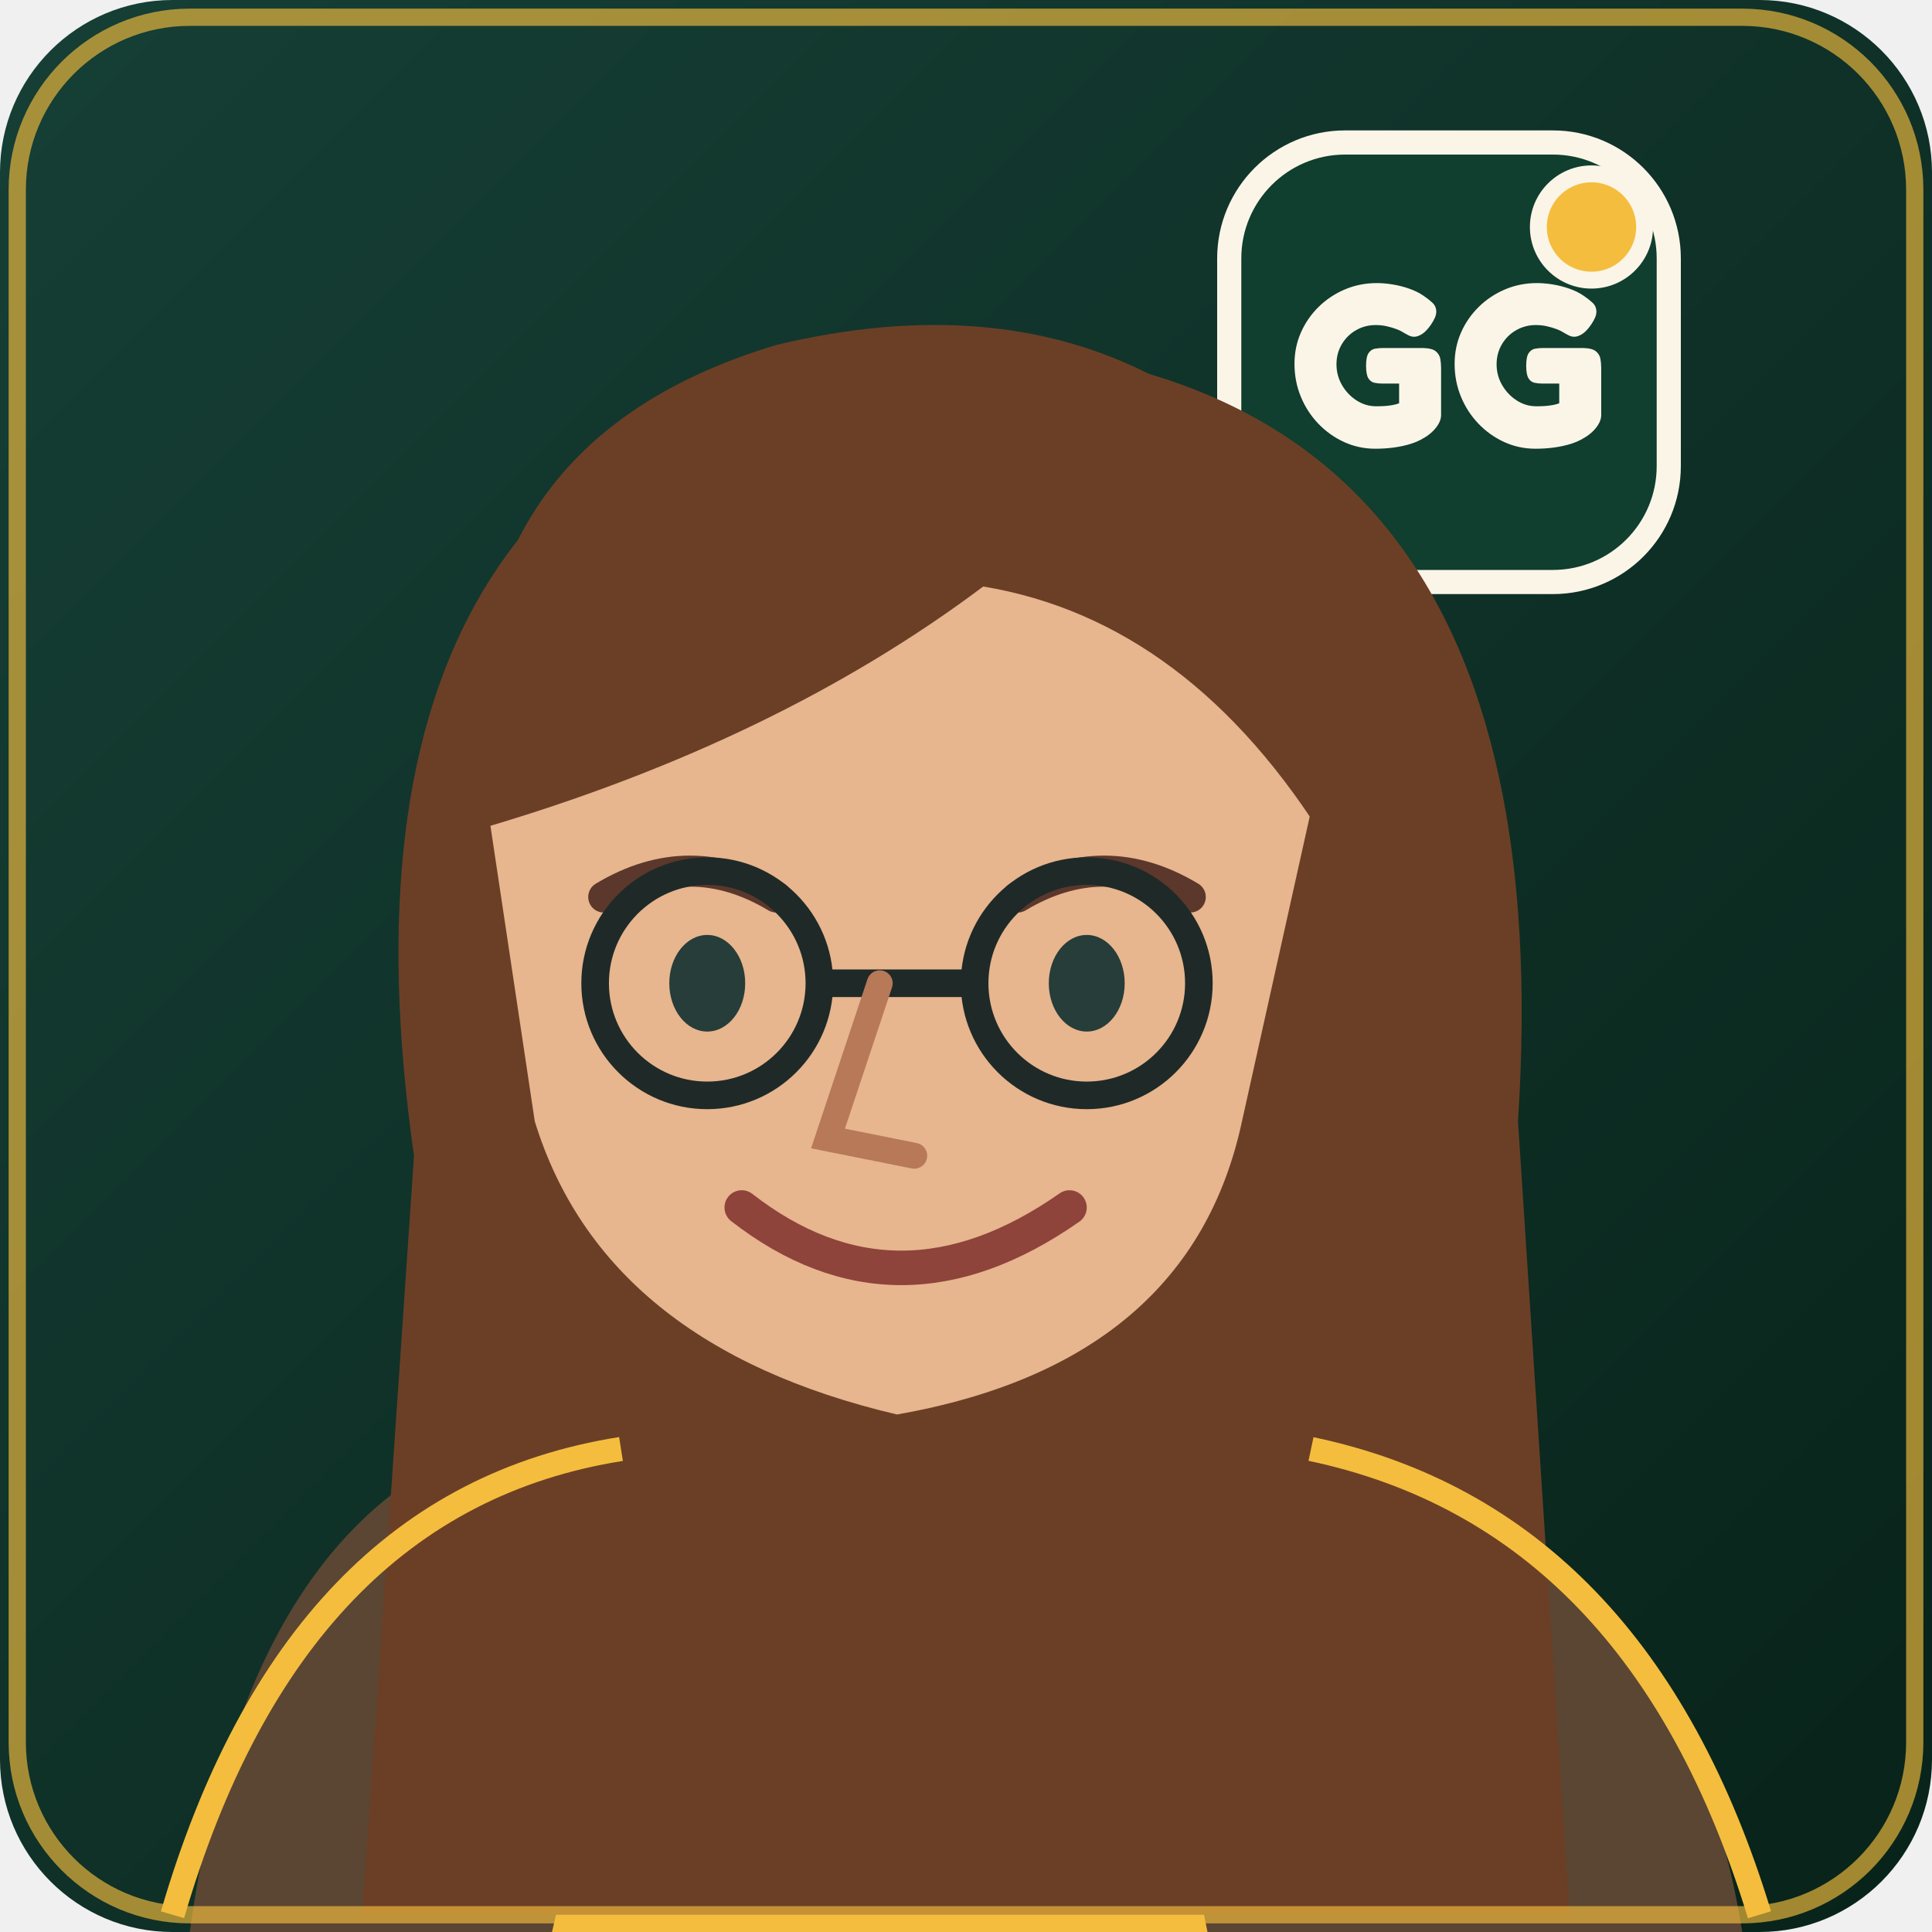
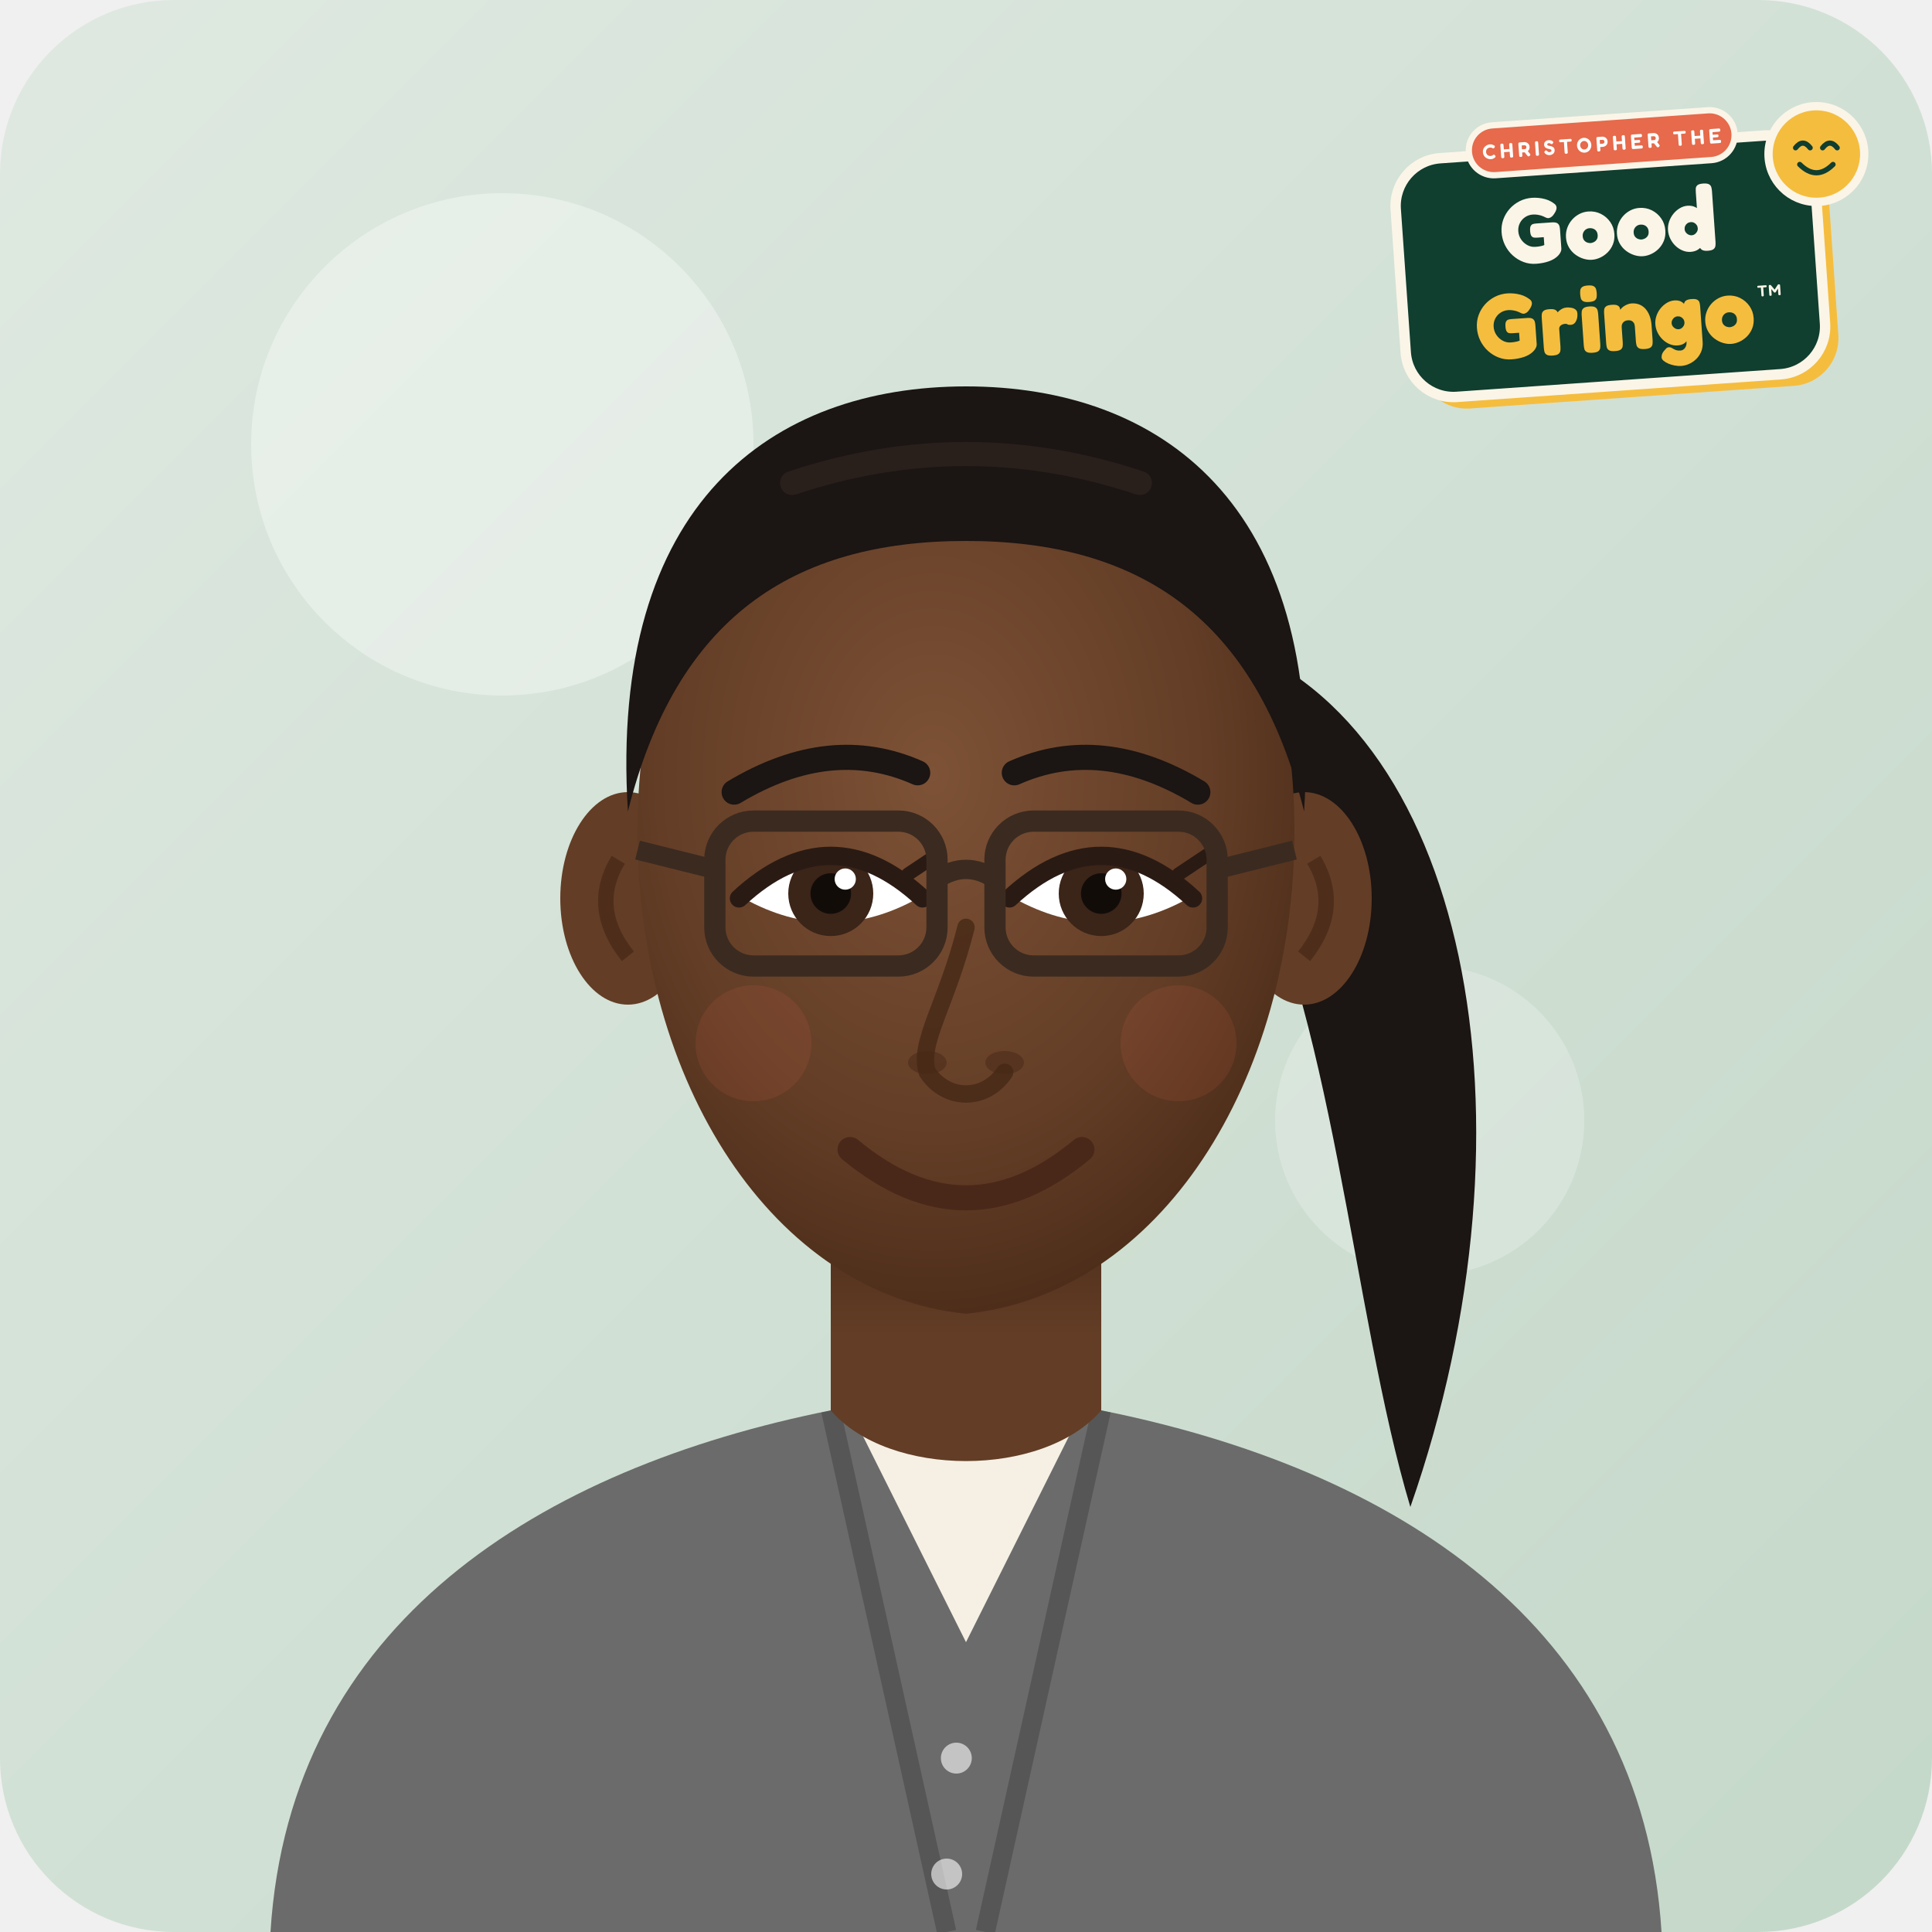
- <svg xmlns="http://www.w3.org/2000/svg" viewBox="0 0 112 112" role="img" aria-label="Cartoon portrait: AI persona, Partnerships, Argentina">
+ <svg xmlns="http://www.w3.org/2000/svg" viewBox="0 0 200 200" role="img" aria-label="Cartoon portrait: AI persona, Partnerships, Argentina">
  <defs>
    <linearGradient id="bg" x1="0" y1="0" x2="1" y2="1">
-       <stop stop-color="#163f36" />
-       <stop offset="1" stop-color="#082319" />
+       <stop stop-color="#dfe9e1" />
+       <stop offset="1" stop-color="#c4d8c9" />
+     </linearGradient>
+     <radialGradient id="sk" cx="45%" cy="38%" r="70%">
+       <stop offset="0" stop-color="#7d5236" />
+       <stop offset=".6" stop-color="#633d26" />
+       <stop offset="1" stop-color="#452815" />
+     </radialGradient>
+     <linearGradient id="nk" x1="0" y1="0" x2="0" y2="1">
+       <stop stop-color="#452815" />
+       <stop offset=".55" stop-color="#633d26" />
    </linearGradient>
  </defs>
-   <rect width="112" height="112" rx="10" fill="url(#bg)" />
-   <svg x="70" y="7" width="28" height="28" viewBox="0 0 400 400">
-     <rect x="18" y="18" width="364" height="364" rx="96" fill="#103E2F" stroke="#FBF5E8" stroke-width="20" />
-     <path d="M138.92 271.61Q125.24 271.61 113.175 266.1Q101.11 260.59 91.8 250.9Q82.49 241.21 77.265 228.48Q72.04 215.75 72.04 201.31Q72.04 187.44 77.36 175.375Q82.68 163.31 92.085 154.095Q101.49 144.88 113.84 139.655Q126.19 134.43 140.25 134.43Q146.33 134.43 153.36 135.57Q160.39 136.71 167.135 139.085Q173.88 141.46 178.82 144.88Q182.81 147.54 186.135 150.58Q189.46 153.62 189.46 158.18Q189.46 160.46 188.32 163.12Q187.18 165.78 185.09 168.82Q181.48 174.14 177.87 176.515Q174.26 178.89 171.03 178.89Q168.94 178.89 166.755 177.845Q164.57 176.8 160.77 174.52Q159.63 173.76 156.4 172.525Q153.17 171.29 148.705 170.245Q144.24 169.2 139.3 169.2Q130.37 169.2 122.96 173.475Q115.55 177.75 111.18 185.16Q106.81 192.57 106.81 201.69Q106.81 211.0 111.37 218.885Q115.93 226.77 123.435 231.615Q130.94 236.46 139.68 236.46Q143.1 236.46 146.425 236.27Q149.75 236.08 152.98 235.51Q156.21 234.94 158.68 233.99V217.65H144.62Q141.2 217.65 138.16 216.985Q135.12 216.32 133.22 213.28Q131.32 210.24 131.32 202.83Q131.32 195.42 133.41 192.38Q135.5 189.34 138.73 188.77Q141.96 188.2 145.19 188.2H178.44Q186.04 188.39 189.08 190.955Q192.12 193.52 192.785 197.13Q193.45 200.74 193.45 204.73V243.68Q193.45 249.0 188.89 254.605Q184.33 260.21 176.54 264.2Q171.79 266.67 165.9 268.285Q160.01 269.9 153.265 270.755Q146.52 271.61 138.92 271.61ZM271.53 271.61Q257.85 271.61 245.785 266.1Q233.72 260.59 224.41 250.9Q215.1 241.21 209.875 228.48Q204.65 215.75 204.65 201.31Q204.65 187.44 209.97 175.375Q215.29 163.31 224.695 154.095Q234.1 144.88 246.45 139.655Q258.8 134.43 272.86 134.43Q278.94 134.43 285.97 135.57Q293.0 136.71 299.745 139.085Q306.49 141.46 311.43 144.88Q315.42 147.54 318.745 150.58Q322.07 153.62 322.07 158.18Q322.07 160.46 320.93 163.12Q319.79 165.78 317.7 168.82Q314.09 174.14 310.48 176.515Q306.87 178.89 303.64 178.89Q301.55 178.89 299.365 177.845Q297.18 176.8 293.38 174.52Q292.24 173.76 289.01 172.525Q285.78 171.29 281.315 170.245Q276.85 169.2 271.91 169.2Q262.98 169.2 255.57 173.475Q248.16 177.75 243.79 185.16Q239.42 192.57 239.42 201.69Q239.42 211.0 243.98 218.885Q248.54 226.77 256.045 231.615Q263.55 236.46 272.29 236.46Q275.71 236.46 279.035 236.27Q282.36 236.08 285.59 235.51Q288.82 234.94 291.29 233.99V217.65H277.23Q273.81 217.65 270.77 216.985Q267.73 216.32 265.83 213.28Q263.93 210.24 263.93 202.83Q263.93 195.42 266.02 192.38Q268.11 189.34 271.34 188.77Q274.57 188.2 277.8 188.2H311.05Q318.65 188.39 321.69 190.955Q324.73 193.52 325.395 197.13Q326.06 200.74 326.06 204.73V243.68Q326.06 249.0 321.5 254.605Q316.94 260.21 309.15 264.2Q304.4 266.67 298.51 268.285Q292.62 269.9 285.875 270.755Q279.13 271.61 271.53 271.61Z" fill="#FBF5E8" />
-     <circle cx="318" cy="88" r="44" fill="#F5BD3E" stroke="#FBF5E8" stroke-width="14" />
+   <rect width="200" height="200" rx="18" fill="url(#bg)" />
+   <circle cx="52" cy="46" r="26" fill="#fff" opacity=".35" />
+   <circle cx="148" cy="116" r="16" fill="#fff" opacity=".22" />
+   <path d="M126 66 C152 74 160 116 146 156 C140 136 138 104 128 86 Z" fill="#1b1513" />
+   <path d="M28 200 C30 168 56 152 86 146 L114 146 C144 152 170 168 172 200 Z" fill="#6b6b6b" />
+   <path d="M88 146 L100 170 L112 146 Z" fill="#f6f0e4" />
+   <path d="M86 146 L98 200 M114 146 L102 200" stroke="#000" stroke-opacity=".2" stroke-width="2" />
+   <circle cx="99" cy="182" r="1.6" fill="#fff" opacity=".6" />
+   <circle cx="98" cy="194" r="1.6" fill="#fff" opacity=".6" />
+   <path d="M86 122 L86 146 C92 153 108 153 114 146 L114 122 Z" fill="url(#nk)" />
+   <ellipse cx="65" cy="93" rx="7" ry="11" fill="#633d26" />
+   <ellipse cx="135" cy="93" rx="7" ry="11" fill="#633d26" />
+   <path d="M64 89 Q61 94 65 99 M136 89 Q139 94 135 99" fill="none" stroke="#452815" stroke-width="1.6" opacity=".7" />
+   <path d="M66 86 C66 58 82 46 100 46 C118 46 134 58 134 86 C134 112 120 134 100 136 C80 134 66 112 66 86 Z" fill="url(#sk)" />
+   <path d="M76 82 Q86 76 95 80" fill="none" stroke="#1b1513" stroke-width="2.6" stroke-linecap="round" />
+   <path d="M105 80 Q114 76 124 82" fill="none" stroke="#1b1513" stroke-width="2.6" stroke-linecap="round" />
+   <path d="M77 93 Q86 85 95 93 Q86 98 77 93 Z" fill="#ffffff" />
+   <circle cx="86" cy="92.5" r="4.4" fill="#3b2418" />
+   <circle cx="86" cy="92.5" r="2.1" fill="#120c09" />
+   <circle cx="87.5" cy="91" r="1.1" fill="#fff" />
+   <path d="M76.5 93 Q86 84.2 95.5 93" fill="none" stroke="#2a1a14" stroke-width="1.9" stroke-linecap="round" />
+   <path d="M94 90.5 l3 -2" stroke="#2a1a14" stroke-width="1.4" stroke-linecap="round" />
+   <path d="M105 93 Q114 85 123 93 Q114 98 105 93 Z" fill="#ffffff" />
+   <circle cx="114" cy="92.5" r="4.4" fill="#3b2418" />
+   <circle cx="114" cy="92.5" r="2.1" fill="#120c09" />
+   <circle cx="115.5" cy="91" r="1.1" fill="#fff" />
+   <path d="M104.5 93 Q114 84.2 123.5 93" fill="none" stroke="#2a1a14" stroke-width="1.9" stroke-linecap="round" />
+   <path d="M122 90.5 l3 -2" stroke="#2a1a14" stroke-width="1.4" stroke-linecap="round" />
+   <path d="M100 96 C98 104 95 108 96 111 C98 114 102 114 104 111" fill="none" stroke="#452815" stroke-width="1.8" stroke-linecap="round" opacity=".8" />
+   <ellipse cx="96" cy="110" rx="2" ry="1.2" fill="#452815" opacity=".5" />
+   <ellipse cx="104" cy="110" rx="2" ry="1.2" fill="#452815" opacity=".5" />
+   <path d="M88 119 Q100 129 112 119" fill="none" stroke="#4a2819" stroke-width="2.6" stroke-linecap="round" />
+   <circle cx="78" cy="108" r="6" fill="#e66a4b" opacity=".12" />
+   <circle cx="122" cy="108" r="6" fill="#e66a4b" opacity=".12" />
+   <path d="M65 84 C63 52 80 40 100 40 C120 40 137 52 135 84 C130 64 118 56 100 56 C82 56 70 64 65 84 Z" fill="#1b1513" />
+   <path d="M82 50 Q100 44 118 50" fill="none" stroke="#3a2c26" stroke-width="2.5" opacity=".45" stroke-linecap="round" />
+   <rect x="74" y="85" width="23" height="15" rx="4" fill="none" stroke="#3b2a20" stroke-width="2.2" />
+   <rect x="103" y="85" width="23" height="15" rx="4" fill="none" stroke="#3b2a20" stroke-width="2.2" />
+   <path d="M97 91 Q100 89 103 91 M74 90 L66 88 M126 90 L134 88" fill="none" stroke="#3b2a20" stroke-width="2" />
+   <svg x="140" y="6" width="56" height="41" viewBox="0 0 520 380">
+     <g transform="rotate(-4 260 200)">
+       <rect x="58" y="96" width="404" height="230" rx="46" fill="#F5BD3E" />
+       <rect x="46" y="84" width="404" height="230" rx="46" fill="#103E2F" stroke="#FBF5E8" stroke-width="10" />
+       <path d="M176.94 191.672Q170.604 191.672 165.016 189.12Q159.428 186.568 155.116 182.08Q150.804 177.592 148.384 171.696Q145.964 165.8 145.964 159.112Q145.964 152.688 148.428 147.1Q150.892 141.512 155.248 137.244Q159.604 132.976 165.324 130.556Q171.044 128.136 177.556 128.136Q180.372 128.136 183.628 128.664Q186.884 129.192 190.008 130.292Q193.132 131.392 195.42 132.976Q197.268 134.208 198.808 135.616Q200.348 137.024 200.348 139.136Q200.348 140.192 199.82 141.424Q199.292 142.656 198.324 144.064Q196.652 146.528 194.98 147.628Q193.308 148.728 191.812 148.728Q190.844 148.728 189.832 148.244Q188.82 147.76 187.06 146.704Q186.532 146.352 185.036 145.78Q183.54 145.208 181.472 144.724Q179.404 144.24 177.116 144.24Q172.98 144.24 169.548 146.22Q166.116 148.2 164.092 151.632Q162.068 155.064 162.068 159.288Q162.068 163.6 164.18 167.252Q166.292 170.904 169.768 173.148Q173.244 175.392 177.292 175.392Q178.876 175.392 180.416 175.304Q181.956 175.216 183.452 174.952Q184.948 174.688 186.092 174.248V166.68H179.58Q177.996 166.68 176.588 166.372Q175.18 166.064 174.3 164.656Q173.42 163.248 173.42 159.816Q173.42 156.384 174.388 154.976Q175.356 153.568 176.852 153.304Q178.348 153.04 179.844 153.04H195.244Q198.764 153.128 200.172 154.316Q201.58 155.504 201.888 157.176Q202.196 158.848 202.196 160.696V178.736Q202.196 181.2 200.084 183.796Q197.972 186.392 194.364 188.24Q192.164 189.384 189.436 190.132Q186.708 190.88 183.584 191.276Q180.46 191.672 176.94 191.672ZM230.796 191.584Q226.748 191.584 222.612 189.956Q218.476 188.328 215.0 185.292Q211.524 182.256 209.456 177.988Q207.388 173.72 207.388 168.44Q207.388 163.6 209.236 159.376Q211.084 155.152 214.296 151.94Q217.508 148.728 221.688 146.88Q225.868 145.032 230.62 145.032Q237.132 145.032 242.412 148.156Q247.692 151.28 250.86 156.56Q254.028 161.84 254.028 168.352Q254.028 173.896 251.916 178.208Q249.804 182.52 246.372 185.512Q242.94 188.504 238.848 190.044Q234.756 191.584 230.796 191.584ZM230.62 175.48Q231.94 175.48 233.656 174.82Q235.372 174.16 236.648 172.576Q237.924 170.992 237.924 168.264Q237.924 166.064 237.0 164.48Q236.076 162.896 234.404 162.016Q232.732 161.136 230.532 161.136Q228.596 161.136 227.012 162.06Q225.428 162.984 224.46 164.612Q223.492 166.24 223.492 168.352Q223.492 170.992 224.724 172.576Q225.956 174.16 227.628 174.82Q229.3 175.48 230.62 175.48ZM279.9 191.584Q275.852 191.584 271.716 189.956Q267.58 188.328 264.104 185.292Q260.628 182.256 258.56 177.988Q256.492 173.72 256.492 168.44Q256.492 163.6 258.34 159.376Q260.188 155.152 263.4 151.94Q266.612 148.728 270.792 146.88Q274.972 145.032 279.724 145.032Q286.236 145.032 291.516 148.156Q296.796 151.28 299.964 156.56Q303.132 161.84 303.132 168.352Q303.132 173.896 301.02 178.208Q298.908 182.52 295.476 185.512Q292.044 188.504 287.952 190.044Q283.86 191.584 279.9 191.584ZM279.724 175.48Q281.044 175.48 282.76 174.82Q284.476 174.16 285.752 172.576Q287.028 170.992 287.028 168.264Q287.028 166.064 286.104 164.48Q285.18 162.896 283.508 162.016Q281.836 161.136 279.636 161.136Q277.7 161.136 276.116 162.06Q274.532 162.984 273.564 164.612Q272.596 166.24 272.596 168.352Q272.596 170.992 273.828 172.576Q275.06 174.16 276.732 174.82Q278.404 175.48 279.724 175.48ZM326.012 190.616Q322.052 190.616 318.4 188.812Q314.748 187.008 311.888 183.884Q309.028 180.76 307.356 176.712Q305.684 172.664 305.684 168.264Q305.684 164.04 307.356 160.08Q309.028 156.12 311.932 152.996Q314.836 149.872 318.488 148.024Q322.14 146.176 326.012 146.176Q330.236 146.176 333.316 147.98Q336.396 149.784 338.42 152.864Q340.444 155.944 341.456 159.904Q342.468 163.864 342.556 168.088Q342.644 172.4 341.676 176.404Q340.708 180.408 338.684 183.62Q336.66 186.832 333.536 188.724Q330.412 190.616 326.012 190.616ZM328.124 174.776Q329.796 174.776 331.204 173.896Q332.612 173.016 333.492 171.564Q334.372 170.112 334.372 168.44Q334.372 166.68 333.536 165.272Q332.7 163.864 331.292 162.984Q329.884 162.104 328.036 162.104Q326.276 162.104 324.824 162.94Q323.372 163.776 322.536 165.228Q321.7 166.68 321.7 168.44Q321.7 170.112 322.58 171.564Q323.46 173.016 324.956 173.896Q326.452 174.776 328.124 174.776ZM342.556 190.704Q339.036 190.704 337.276 189.648Q335.516 188.592 334.9 186.304V133.944Q334.9 132.008 335.12 130.16Q335.34 128.312 336.924 127.124Q338.508 125.936 342.468 125.936Q346.516 125.936 348.144 127.08Q349.772 128.224 350.124 130.028Q350.476 131.832 350.476 133.856V182.696Q350.476 184.632 350.124 186.48Q349.772 188.328 348.144 189.516Q346.516 190.704 342.556 190.704Z" fill="#FBF5E8" />
+       <path d="M146.888 281.672Q140.552 281.672 134.964 279.12Q129.376 276.568 125.064 272.08Q120.752 267.592 118.332 261.696Q115.912 255.8 115.912 249.112Q115.912 242.688 118.376 237.1Q120.84 231.512 125.196 227.244Q129.552 222.976 135.272 220.556Q140.992 218.136 147.504 218.136Q150.32 218.136 153.576 218.664Q156.832 219.192 159.956 220.292Q163.08 221.392 165.368 222.976Q167.216 224.208 168.756 225.616Q170.296 227.024 170.296 229.136Q170.296 230.192 169.768 231.424Q169.24 232.656 168.272 234.064Q166.6 236.528 164.928 237.628Q163.256 238.728 161.76 238.728Q160.792 238.728 159.78 238.244Q158.768 237.76 157.008 236.704Q156.48 236.352 154.984 235.78Q153.488 235.208 151.42 234.724Q149.352 234.24 147.064 234.24Q142.928 234.24 139.496 236.22Q136.064 238.2 134.04 241.632Q132.016 245.064 132.016 249.288Q132.016 253.6 134.128 257.252Q136.24 260.904 139.716 263.148Q143.192 265.392 147.24 265.392Q148.824 265.392 150.364 265.304Q151.904 265.216 153.4 264.952Q154.896 264.688 156.04 264.248V256.68H149.528Q147.944 256.68 146.536 256.372Q145.128 256.064 144.248 254.656Q143.368 253.248 143.368 249.816Q143.368 246.384 144.336 244.976Q145.304 243.568 146.8 243.304Q148.296 243.04 149.792 243.04H165.192Q168.712 243.128 170.12 244.316Q171.528 245.504 171.836 247.176Q172.144 248.848 172.144 250.696V268.736Q172.144 271.2 170.032 273.796Q167.92 276.392 164.312 278.24Q162.112 279.384 159.384 280.132Q156.656 280.88 153.532 281.276Q150.408 281.672 146.888 281.672ZM186.664 280.792Q182.704 280.792 181.032 279.604Q179.36 278.416 179.052 276.524Q178.744 274.632 178.744 272.696V244.008Q178.744 241.984 179.096 240.18Q179.448 238.376 181.12 237.232Q182.792 236.088 186.752 236.088Q190.624 236.088 192.252 237.144Q193.88 238.2 194.232 239.476Q194.584 240.752 194.584 241.456L193.176 240.928Q193.176 240.928 193.88 240.136Q194.584 239.344 195.948 238.288Q197.312 237.232 199.204 236.44Q201.096 235.648 203.472 235.648Q204.264 235.648 205.452 235.78Q206.64 235.912 208.004 236.264Q209.368 236.616 210.556 237.32Q211.744 238.024 212.492 239.168Q213.24 240.312 213.24 241.984Q213.24 246.384 211.348 249.464Q209.456 252.544 206.376 252.544Q204.704 252.544 204.0 252.324Q203.296 252.104 202.988 251.884Q202.68 251.664 202.284 251.444Q201.888 251.224 200.832 251.224Q199.512 251.224 198.412 251.532Q197.312 251.84 196.476 252.456Q195.64 253.072 195.2 253.908Q194.76 254.744 194.76 255.712V272.872Q194.76 274.808 194.408 276.656Q194.056 278.504 192.384 279.648Q190.712 280.792 186.664 280.792ZM225.12 280.792Q221.16 280.792 219.488 279.604Q217.816 278.416 217.508 276.568Q217.2 274.72 217.2 272.784V244.096Q217.2 242.16 217.552 240.356Q217.904 238.552 219.576 237.364Q221.248 236.176 225.208 236.176Q229.168 236.176 230.796 237.364Q232.424 238.552 232.776 240.4Q233.128 242.248 233.128 244.272V272.872Q233.128 274.808 232.776 276.656Q232.424 278.504 230.796 279.648Q229.168 280.792 225.12 280.792ZM225.12 231.864Q221.16 231.864 219.488 230.676Q217.816 229.488 217.508 227.64Q217.2 225.792 217.2 223.856Q217.2 221.832 217.552 220.028Q217.904 218.224 219.576 217.08Q221.248 215.936 225.208 215.936Q229.168 215.936 230.796 217.124Q232.424 218.312 232.776 220.16Q233.128 222.008 233.128 223.944Q233.128 225.88 232.776 227.728Q232.424 229.576 230.796 230.72Q229.168 231.864 225.12 231.864ZM246.768 280.704Q242.808 280.704 241.136 279.516Q239.464 278.328 239.156 276.48Q238.848 274.632 238.848 272.696V243.744Q238.848 241.808 239.2 240.048Q239.552 238.288 241.224 237.188Q242.896 236.088 246.856 236.088Q250.464 236.088 252.092 237.012Q253.72 237.936 254.16 239.256Q254.6 240.576 254.556 241.676Q254.512 242.776 254.688 243.04L253.984 243.568Q253.896 242.248 254.996 240.928Q256.096 239.608 257.9 238.508Q259.704 237.408 261.772 236.748Q263.84 236.088 265.688 236.088Q270.088 236.088 273.432 237.76Q276.776 239.432 279.02 242.468Q281.264 245.504 282.408 249.552Q283.552 253.6 283.552 258.352V272.784Q283.552 274.72 283.2 276.568Q282.848 278.416 281.22 279.56Q279.592 280.704 275.544 280.704Q271.496 280.704 269.824 279.516Q268.152 278.328 267.8 276.48Q267.448 274.632 267.448 272.696V258.352Q267.448 256.328 266.7 254.92Q265.952 253.512 264.588 252.764Q263.224 252.016 261.2 252.016Q259.264 252.016 257.812 252.808Q256.36 253.6 255.568 255.008Q254.776 256.416 254.776 258.352V272.784Q254.776 274.72 254.424 276.568Q254.072 278.416 252.444 279.56Q250.816 280.704 246.768 280.704ZM309.336 299.36Q306.256 299.36 303.044 298.524Q299.832 297.688 297.104 296.28Q294.376 294.872 292.704 293.244Q291.032 291.616 291.032 290.032Q291.032 288.272 291.692 286.776Q292.352 285.28 293.672 283.872Q295.08 282.376 296.136 281.496Q297.192 280.616 298.688 280.616Q300.008 280.616 301.02 281.232Q302.032 281.848 303.088 282.596Q304.144 283.344 305.684 283.96Q307.224 284.576 309.6 284.576Q310.92 284.576 312.064 284.004Q313.208 283.432 314.044 282.42Q314.88 281.408 315.408 280.044Q315.936 278.68 315.936 277.096V240.84Q316.288 238.2 318.136 237.056Q319.984 235.912 323.768 235.912Q327.64 235.912 329.224 237.056Q330.808 238.2 331.116 240.004Q331.424 241.808 331.424 243.744V277.624Q331.424 282.816 329.444 286.864Q327.464 290.912 324.208 293.684Q320.952 296.456 317.08 297.908Q313.208 299.36 309.336 299.36ZM307.136 279.472Q303.264 279.472 299.7 277.712Q296.136 275.952 293.32 272.872Q290.504 269.792 288.876 265.876Q287.248 261.96 287.248 257.648Q287.248 253.512 288.876 249.64Q290.504 245.768 293.364 242.732Q296.224 239.696 299.788 237.892Q303.352 236.088 307.136 236.088Q311.008 236.088 313.516 237.672Q316.024 239.256 317.476 242.16Q318.928 245.064 319.544 249.068Q320.16 253.072 320.16 257.912Q320.16 264.6 319.06 269.44Q317.96 274.28 315.144 276.876Q312.328 279.472 307.136 279.472ZM309.248 263.984Q310.92 263.984 312.284 263.104Q313.648 262.224 314.484 260.816Q315.32 259.408 315.32 257.824Q315.32 256.064 314.484 254.656Q313.648 253.248 312.24 252.412Q310.832 251.576 309.072 251.576Q307.4 251.576 305.992 252.456Q304.584 253.336 303.748 254.744Q302.912 256.152 302.912 257.824Q302.912 259.408 303.792 260.816Q304.672 262.224 306.124 263.104Q307.576 263.984 309.248 263.984ZM358.704 281.584Q354.656 281.584 350.52 279.956Q346.384 278.328 342.908 275.292Q339.432 272.256 337.364 267.988Q335.296 263.72 335.296 258.44Q335.296 253.6 337.144 249.376Q338.992 245.152 342.204 241.94Q345.416 238.728 349.596 236.88Q353.776 235.032 358.528 235.032Q365.04 235.032 370.32 238.156Q375.6 241.28 378.768 246.56Q381.936 251.84 381.936 258.352Q381.936 263.896 379.824 268.208Q377.712 272.52 374.28 275.512Q370.848 278.504 366.756 280.044Q362.664 281.584 358.704 281.584ZM358.528 265.48Q359.848 265.48 361.564 264.82Q363.28 264.16 364.556 262.576Q365.832 260.992 365.832 258.264Q365.832 256.064 364.908 254.48Q363.984 252.896 362.312 252.016Q360.64 251.136 358.44 251.136Q356.504 251.136 354.92 252.06Q353.336 252.984 352.368 254.612Q351.4 256.24 351.4 258.352Q351.4 260.992 352.632 262.576Q353.864 264.16 355.536 264.82Q357.208 265.48 358.528 265.48Z" fill="#F5BD3E" />
+       <path d="M395.59 227.639Q395.845 227.639 396.059 227.684Q396.273 227.729 396.412 227.933Q396.55 228.137 396.55 228.621Q396.55 229.09 396.41 229.3Q396.269 229.51 396.048 229.553Q395.827 229.596 395.572 229.596H393.157V237.029Q393.157 237.317 393.1 237.572Q393.044 237.827 392.812 237.985Q392.579 238.143 392.02 238.143Q391.484 238.143 391.246 237.979Q391.008 237.816 390.959 237.559Q390.91 237.303 390.91 237.014V229.596H388.473Q388.229 229.596 388.008 229.548Q387.787 229.499 387.646 229.294Q387.505 229.09 387.505 228.61Q387.505 228.137 387.644 227.933Q387.783 227.729 388.01 227.684Q388.237 227.639 388.477 227.639ZM399.635 238.131Q399.107 238.131 398.869 237.972Q398.63 237.812 398.572 237.55Q398.514 237.287 398.514 236.98V228.782Q398.514 228.498 398.572 228.244Q398.63 227.991 398.87 227.826Q399.11 227.661 399.665 227.661Q400.052 227.661 400.241 227.71Q400.43 227.759 400.524 227.837Q400.618 227.916 400.715 228.029L404.094 232.581H403.877L407.259 228.025Q407.387 227.882 407.503 227.808Q407.619 227.732 407.81 227.697Q408.002 227.661 408.339 227.661Q408.883 227.661 409.121 227.826Q409.359 227.991 409.417 228.254Q409.475 228.516 409.475 228.812V237.01Q409.475 237.291 409.417 237.552Q409.359 237.812 409.119 237.972Q408.879 238.131 408.324 238.131Q407.784 238.131 407.546 237.966Q407.308 237.801 407.25 237.533Q407.192 237.265 407.192 236.98V231.632L404.953 234.798Q404.897 234.869 404.792 234.993Q404.687 235.116 404.499 235.212Q404.312 235.308 403.985 235.308Q403.659 235.308 403.47 235.212Q403.28 235.116 403.177 234.998Q403.074 234.88 403.007 234.79L400.783 231.644V237.01Q400.783 237.291 400.725 237.552Q400.667 237.812 400.429 237.972Q400.19 238.131 399.635 238.131Z" fill="#FBF5E8" />
+       <rect x="120" y="56" width="256" height="48" rx="24" fill="#E66A4B" stroke="#FBF5E8" stroke-width="6" />
+       <path d="M140.595 88.335Q139.715 88.335 138.735 88.062Q137.755 87.79 136.812 87.228Q135.87 86.665 135.108 85.798Q134.345 84.93 133.893 83.757Q133.44 82.585 133.44 81.09Q133.44 79.645 133.893 78.51Q134.345 77.375 135.1 76.535Q135.855 75.695 136.798 75.153Q137.74 74.61 138.735 74.34Q139.73 74.07 140.64 74.065Q141.655 74.065 142.415 74.3Q143.175 74.535 143.653 74.792Q144.13 75.05 144.265 75.14Q144.625 75.37 144.945 75.65Q145.265 75.93 145.275 76.375Q145.285 76.62 145.19 76.855Q145.095 77.09 144.915 77.34Q144.595 77.795 144.303 78.005Q144.01 78.215 143.72 78.215Q143.48 78.215 143.265 78.095Q143.05 77.975 142.74 77.775Q142.605 77.68 142.34 77.532Q142.075 77.385 141.633 77.257Q141.19 77.13 140.515 77.13Q139.825 77.13 139.11 77.377Q138.395 77.625 137.8 78.125Q137.205 78.625 136.845 79.392Q136.485 80.16 136.485 81.19Q136.485 82.235 136.853 82.998Q137.22 83.76 137.815 84.26Q138.41 84.76 139.125 85.007Q139.84 85.255 140.515 85.255Q141.115 85.255 141.543 85.142Q141.97 85.03 142.288 84.858Q142.605 84.685 142.815 84.55Q143.035 84.4 143.265 84.28Q143.495 84.16 143.735 84.16Q144.025 84.16 144.31 84.382Q144.595 84.605 144.9 85.075Q145.08 85.35 145.175 85.597Q145.27 85.845 145.26 86.075Q145.25 86.505 144.93 86.778Q144.61 87.05 144.25 87.265Q144.1 87.35 143.643 87.618Q143.185 87.885 142.425 88.11Q141.665 88.335 140.595 88.335ZM160.635 88.175Q159.905 88.175 159.588 87.957Q159.27 87.74 159.198 87.382Q159.125 87.025 159.125 86.64V75.715Q159.125 75.33 159.2 74.983Q159.275 74.635 159.593 74.418Q159.91 74.2 160.655 74.2Q161.4 74.2 161.71 74.418Q162.02 74.635 162.093 74.983Q162.165 75.33 162.165 75.735V86.66Q162.165 87.045 162.09 87.392Q162.015 87.74 161.698 87.957Q161.38 88.175 160.635 88.175ZM152.15 88.175Q151.42 88.175 151.103 87.957Q150.785 87.74 150.713 87.382Q150.64 87.025 150.64 86.64V75.715Q150.64 75.33 150.715 74.983Q150.79 74.635 151.108 74.418Q151.425 74.2 152.17 74.2Q152.915 74.2 153.225 74.418Q153.535 74.635 153.608 74.983Q153.68 75.33 153.68 75.735V86.66Q153.68 87.045 153.605 87.392Q153.53 87.74 153.213 87.957Q152.895 88.175 152.15 88.175ZM153.195 82.455V79.815H159.445L159.44 82.455ZM169.5 88.175Q168.77 88.175 168.453 87.957Q168.135 87.74 168.063 87.382Q167.99 87.025 167.99 86.64V75.71Q167.99 75.33 168.068 74.985Q168.145 74.64 168.463 74.42Q168.78 74.2 169.52 74.2H173.67Q174.505 74.2 175.363 74.502Q176.22 74.805 176.94 75.42Q177.66 76.035 178.103 76.957Q178.545 77.88 178.545 79.135Q178.545 79.98 178.293 80.765Q178.04 81.55 177.538 82.203Q177.035 82.855 176.3 83.328Q175.565 83.8 174.595 84.01H171.03V86.66Q171.03 87.045 170.955 87.392Q170.88 87.74 170.563 87.957Q170.245 88.175 169.5 88.175ZM177.945 87.78Q177.205 88.325 176.763 88.208Q176.32 88.09 175.835 87.425L172.315 82.385L175.745 81.94L178.32 85.635Q178.655 86.125 178.743 86.465Q178.83 86.805 178.64 87.105Q178.45 87.405 177.945 87.78ZM171.03 80.995H173.82Q174.09 80.995 174.39 80.893Q174.69 80.79 174.938 80.562Q175.185 80.335 175.345 79.98Q175.505 79.625 175.505 79.115Q175.505 78.545 175.268 78.125Q175.03 77.705 174.61 77.475Q174.19 77.245 173.63 77.245H171.03ZM185.545 88.19Q184.815 88.19 184.498 87.972Q184.18 87.755 184.108 87.398Q184.035 87.04 184.035 86.655V75.715Q184.035 75.33 184.11 74.983Q184.185 74.635 184.503 74.418Q184.82 74.2 185.565 74.2Q186.31 74.2 186.62 74.418Q186.93 74.635 187.003 74.983Q187.075 75.33 187.075 75.735V86.675Q187.075 87.06 187 87.407Q186.925 87.755 186.608 87.972Q186.29 88.19 185.545 88.19ZM197.3 88.385Q196.235 88.385 195.445 88.125Q194.655 87.865 194.11 87.49Q193.565 87.115 193.238 86.762Q192.91 86.41 192.79 86.225Q192.455 85.79 192.373 85.453Q192.29 85.115 192.46 84.78Q192.63 84.445 193.06 84.05Q193.47 83.675 193.845 83.645Q194.22 83.615 194.578 83.835Q194.935 84.055 195.275 84.46Q195.76 85.05 196.228 85.28Q196.695 85.51 197.22 85.51Q197.88 85.51 198.34 85.343Q198.8 85.175 199.043 84.83Q199.285 84.485 199.285 83.945Q199.285 83.505 198.953 83.232Q198.62 82.96 198.073 82.765Q197.525 82.57 196.853 82.38Q196.18 82.19 195.51 81.925Q195.065 81.76 194.638 81.525Q194.21 81.29 193.838 80.985Q193.465 80.68 193.19 80.26Q192.915 79.84 192.763 79.3Q192.61 78.76 192.61 78.065Q192.61 76.885 193.195 75.968Q193.78 75.05 194.813 74.517Q195.845 73.985 197.17 73.985Q198.07 73.985 198.745 74.14Q199.42 74.295 199.88 74.517Q200.34 74.74 200.613 74.95Q200.885 75.16 200.985 75.275Q201.545 75.8 201.6 76.172Q201.655 76.545 201.18 77.205Q200.67 77.9 200.185 77.98Q199.7 78.06 199.075 77.64Q198.84 77.415 198.598 77.235Q198.355 77.055 198.025 76.95Q197.695 76.845 197.15 76.845Q196.845 76.845 196.563 76.935Q196.28 77.025 196.078 77.185Q195.875 77.345 195.755 77.575Q195.635 77.805 195.635 78.085Q195.635 78.55 195.943 78.83Q196.25 79.11 196.765 79.278Q197.28 79.445 197.908 79.595Q198.535 79.745 199.19 79.945Q199.79 80.14 200.358 80.43Q200.925 80.72 201.365 81.165Q201.805 81.61 202.073 82.27Q202.34 82.93 202.34 83.885Q202.34 85.085 201.878 85.947Q201.415 86.81 200.66 87.345Q199.905 87.88 199.023 88.132Q198.14 88.385 197.3 88.385ZM218.03 74.185Q218.37 74.185 218.655 74.245Q218.94 74.305 219.125 74.578Q219.31 74.85 219.31 75.495Q219.31 76.12 219.123 76.4Q218.935 76.68 218.64 76.738Q218.345 76.795 218.005 76.795H214.785V86.705Q214.785 87.09 214.71 87.43Q214.635 87.77 214.325 87.98Q214.015 88.19 213.27 88.19Q212.555 88.19 212.238 87.972Q211.92 87.755 211.855 87.412Q211.79 87.07 211.79 86.685V76.795H208.54Q208.215 76.795 207.92 76.73Q207.625 76.665 207.438 76.392Q207.25 76.12 207.25 75.48Q207.25 74.85 207.435 74.578Q207.62 74.305 207.923 74.245Q208.225 74.185 208.545 74.185ZM231.1 88.38Q229.653 88.38 228.389 87.832Q227.125 87.285 226.168 86.31Q225.21 85.335 224.665 84.054Q224.12 82.773 224.12 81.309Q224.12 79.805 224.648 78.488Q225.176 77.171 226.111 76.178Q227.045 75.185 228.283 74.625Q229.521 74.065 230.932 74.065Q232.385 74.065 233.649 74.611Q234.913 75.157 235.861 76.137Q236.809 77.117 237.35 78.421Q237.89 79.725 237.89 81.233Q237.89 82.701 237.363 83.996Q236.835 85.29 235.895 86.28Q234.956 87.269 233.73 87.825Q232.505 88.38 231.1 88.38ZM230.995 85.335Q231.795 85.335 232.498 85.02Q233.2 84.705 233.728 84.15Q234.255 83.595 234.55 82.843Q234.845 82.091 234.845 81.226Q234.845 80.375 234.543 79.63Q234.24 78.885 233.71 78.315Q233.18 77.745 232.488 77.428Q231.797 77.11 231.008 77.11Q230.22 77.11 229.525 77.428Q228.83 77.745 228.3 78.312Q227.77 78.88 227.468 79.63Q227.165 80.379 227.165 81.234Q227.165 82.075 227.47 82.823Q227.776 83.571 228.303 84.135Q228.83 84.7 229.52 85.017Q230.209 85.335 230.995 85.335ZM244.695 88.175Q243.965 88.175 243.648 87.957Q243.33 87.74 243.258 87.382Q243.185 87.025 243.185 86.64V75.715Q243.185 75.335 243.263 74.987Q243.34 74.64 243.66 74.42Q243.98 74.2 244.715 74.2H248.825Q249.65 74.2 250.508 74.505Q251.365 74.81 252.095 75.433Q252.825 76.055 253.273 76.975Q253.72 77.895 253.72 79.14Q253.72 80.37 253.273 81.287Q252.825 82.205 252.093 82.817Q251.36 83.43 250.503 83.735Q249.645 84.04 248.805 84.04H246.23V86.66Q246.23 87.045 246.155 87.392Q246.08 87.74 245.763 87.957Q245.445 88.175 244.695 88.175ZM246.23 80.995H248.825Q249.265 80.995 249.693 80.805Q250.12 80.615 250.408 80.197Q250.695 79.78 250.695 79.115Q250.695 78.555 250.453 78.135Q250.21 77.715 249.788 77.48Q249.365 77.245 248.805 77.245H246.23ZM269.055 88.175Q268.325 88.175 268.008 87.957Q267.69 87.74 267.618 87.382Q267.545 87.025 267.545 86.64V75.715Q267.545 75.33 267.62 74.983Q267.695 74.635 268.013 74.418Q268.33 74.2 269.075 74.2Q269.82 74.2 270.13 74.418Q270.44 74.635 270.513 74.983Q270.585 75.33 270.585 75.735V86.66Q270.585 87.045 270.51 87.392Q270.435 87.74 270.118 87.957Q269.8 88.175 269.055 88.175ZM260.57 88.175Q259.84 88.175 259.523 87.957Q259.205 87.74 259.133 87.382Q259.06 87.025 259.06 86.64V75.715Q259.06 75.33 259.135 74.983Q259.21 74.635 259.528 74.418Q259.845 74.2 260.59 74.2Q261.335 74.2 261.645 74.418Q261.955 74.635 262.028 74.983Q262.1 75.33 262.1 75.735V86.66Q262.1 87.045 262.025 87.392Q261.95 87.74 261.633 87.957Q261.315 88.175 260.57 88.175ZM261.615 82.455V79.815H267.865L267.86 82.455ZM277.965 88.19Q277.235 88.19 276.918 87.972Q276.6 87.755 276.528 87.398Q276.455 87.04 276.455 86.655V75.715Q276.455 74.85 276.798 74.525Q277.14 74.2 278.025 74.2H285.585Q285.985 74.2 286.325 74.275Q286.665 74.35 286.88 74.667Q287.095 74.985 287.095 75.735Q287.095 76.465 286.878 76.782Q286.66 77.1 286.313 77.172Q285.965 77.245 285.565 77.245H279.495V79.815H283.625Q284.025 79.815 284.328 79.882Q284.63 79.95 284.81 80.222Q284.99 80.495 284.99 81.155Q284.99 81.78 284.81 82.06Q284.63 82.34 284.31 82.398Q283.99 82.455 283.585 82.455H279.495V85.145H285.585Q285.985 85.145 286.325 85.22Q286.665 85.295 286.88 85.613Q287.095 85.93 287.095 86.675Q287.095 87.405 286.878 87.722Q286.66 88.04 286.313 88.115Q285.965 88.19 285.565 88.19ZM294.12 88.175Q293.39 88.175 293.073 87.957Q292.755 87.74 292.683 87.382Q292.61 87.025 292.61 86.64V75.71Q292.61 75.33 292.688 74.985Q292.765 74.64 293.083 74.42Q293.4 74.2 294.14 74.2H298.29Q299.125 74.2 299.983 74.502Q300.84 74.805 301.56 75.42Q302.28 76.035 302.723 76.957Q303.165 77.88 303.165 79.135Q303.165 79.98 302.913 80.765Q302.66 81.55 302.158 82.203Q301.655 82.855 300.92 83.328Q300.185 83.8 299.215 84.01H295.65V86.66Q295.65 87.045 295.575 87.392Q295.5 87.74 295.183 87.957Q294.865 88.175 294.12 88.175ZM302.565 87.78Q301.825 88.325 301.383 88.208Q300.94 88.09 300.455 87.425L296.935 82.385L300.365 81.94L302.94 85.635Q303.275 86.125 303.363 86.465Q303.45 86.805 303.26 87.105Q303.07 87.405 302.565 87.78ZM295.65 80.995H298.44Q298.71 80.995 299.01 80.893Q299.31 80.79 299.558 80.562Q299.805 80.335 299.965 79.98Q300.125 79.625 300.125 79.115Q300.125 78.545 299.888 78.125Q299.65 77.705 299.23 77.475Q298.81 77.245 298.25 77.245H295.65ZM327.91 74.185Q328.25 74.185 328.535 74.245Q328.82 74.305 329.005 74.578Q329.19 74.85 329.19 75.495Q329.19 76.12 329.002 76.4Q328.815 76.68 328.52 76.738Q328.225 76.795 327.885 76.795H324.665V86.705Q324.665 87.09 324.59 87.43Q324.515 87.77 324.205 87.98Q323.895 88.19 323.15 88.19Q322.435 88.19 322.118 87.972Q321.8 87.755 321.735 87.412Q321.67 87.07 321.67 86.685V76.795H318.42Q318.095 76.795 317.8 76.73Q317.505 76.665 317.317 76.392Q317.13 76.12 317.13 75.48Q317.13 74.85 317.315 74.578Q317.5 74.305 317.803 74.245Q318.105 74.185 318.425 74.185ZM344.495 88.175Q343.765 88.175 343.447 87.957Q343.13 87.74 343.058 87.382Q342.985 87.025 342.985 86.64V75.715Q342.985 75.33 343.06 74.983Q343.135 74.635 343.452 74.418Q343.77 74.2 344.515 74.2Q345.26 74.2 345.57 74.418Q345.88 74.635 345.952 74.983Q346.025 75.33 346.025 75.735V86.66Q346.025 87.045 345.95 87.392Q345.875 87.74 345.558 87.957Q345.24 88.175 344.495 88.175ZM336.01 88.175Q335.28 88.175 334.962 87.957Q334.645 87.74 334.572 87.382Q334.5 87.025 334.5 86.64V75.715Q334.5 75.33 334.575 74.983Q334.65 74.635 334.967 74.418Q335.285 74.2 336.03 74.2Q336.775 74.2 337.085 74.418Q337.395 74.635 337.467 74.983Q337.54 75.33 337.54 75.735V86.66Q337.54 87.045 337.465 87.392Q337.39 87.74 337.072 87.957Q336.755 88.175 336.01 88.175ZM337.055 82.455V79.815H343.305L343.3 82.455ZM353.405 88.19Q352.675 88.19 352.358 87.972Q352.04 87.755 351.967 87.398Q351.895 87.04 351.895 86.655V75.715Q351.895 74.85 352.237 74.525Q352.58 74.2 353.465 74.2H361.025Q361.425 74.2 361.765 74.275Q362.105 74.35 362.32 74.667Q362.535 74.985 362.535 75.735Q362.535 76.465 362.317 76.782Q362.1 77.1 361.752 77.172Q361.405 77.245 361.005 77.245H354.935V79.815H359.065Q359.465 79.815 359.767 79.882Q360.07 79.95 360.25 80.222Q360.43 80.495 360.43 81.155Q360.43 81.78 360.25 82.06Q360.07 82.34 359.75 82.398Q359.43 82.455 359.025 82.455H354.935V85.145H361.025Q361.425 85.145 361.765 85.22Q362.105 85.295 362.32 85.613Q362.535 85.93 362.535 86.675Q362.535 87.405 362.317 87.722Q362.1 88.04 361.752 88.115Q361.405 88.19 361.005 88.19Z" fill="#FFFFFF" />
+     </g>
+     <g transform="translate(446 92)">
+       <circle r="46" fill="#F5BD3E" stroke="#FBF5E8" stroke-width="8" />
+       <path d="M-20 -6 q7 -9 14 0 M6 -6 q7 -9 14 0" fill="none" stroke="#103E2F" stroke-width="5" stroke-linecap="round" />
+       <path d="M-16 10 q16 16 32 0" fill="none" stroke="#103E2F" stroke-width="5" stroke-linecap="round" />
+     </g>
  </svg>
-   <path d="M11 112 Q15 83 36 82 L72 82 Q97 87 101 112Z" fill="#5a4632" />
-   <path d="M39 82 L51 94 L64 82 L70 112 L32 112Z" fill="#f5bd3e" />
-   <path d="M43 75 L43 86 Q51 94 59 86 L59 75Z" fill="#e7b58e" />
-   <path d="M24 67 Q18 25 52 20 Q91 19 88 65 L91 111 L21 111Z" fill="#6b3f26" />
-   <path d="M28 45 Q28 29 51 28 Q75 29 76 47 L72 65 Q69 79 52 82 Q35 78 31 65Z" fill="#e7b58e" />
-   <path d="M28 48 Q25 26 45 20 Q70 14 82 39 L77 49 Q69 36 57 34 Q45 43 28 48Z" fill="#6b3f26" />
-   <path d="M35 52 Q40 49 45 52 M59 52 Q64 49 69 52" fill="none" stroke="#5b382b" stroke-width="1.8" stroke-linecap="round" />
-   <ellipse cx="41" cy="57" rx="2.2" ry="2.8" fill="#263d39" />
-   <ellipse cx="63" cy="57" rx="2.2" ry="2.8" fill="#263d39" />
-   <circle cx="41" cy="57" r="6.5" fill="none" stroke="#1f2a28" stroke-width="1.6" />
-   <circle cx="63" cy="57" r="6.5" fill="none" stroke="#1f2a28" stroke-width="1.6" />
-   <path d="M47.5 57 L56.5 57" stroke="#1f2a28" stroke-width="1.6" />
-   <path d="M51 57 L48 66 L53 67" fill="none" stroke="#b77958" stroke-width="1.5" stroke-linecap="round" />
-   <path d="M43 70 Q52 77 62 70" fill="none" stroke="#8e433b" stroke-width="2" stroke-linecap="round" />
-   <path d="M10 111 Q17 87 36 84 M76 84 Q95 88 102 111" fill="none" stroke="#f5bd3e" stroke-width="1.4" />
-   <rect x="1" y="1" width="110" height="110" rx="10" fill="none" stroke="#f5bd3e" stroke-opacity=".65" />
</svg>
